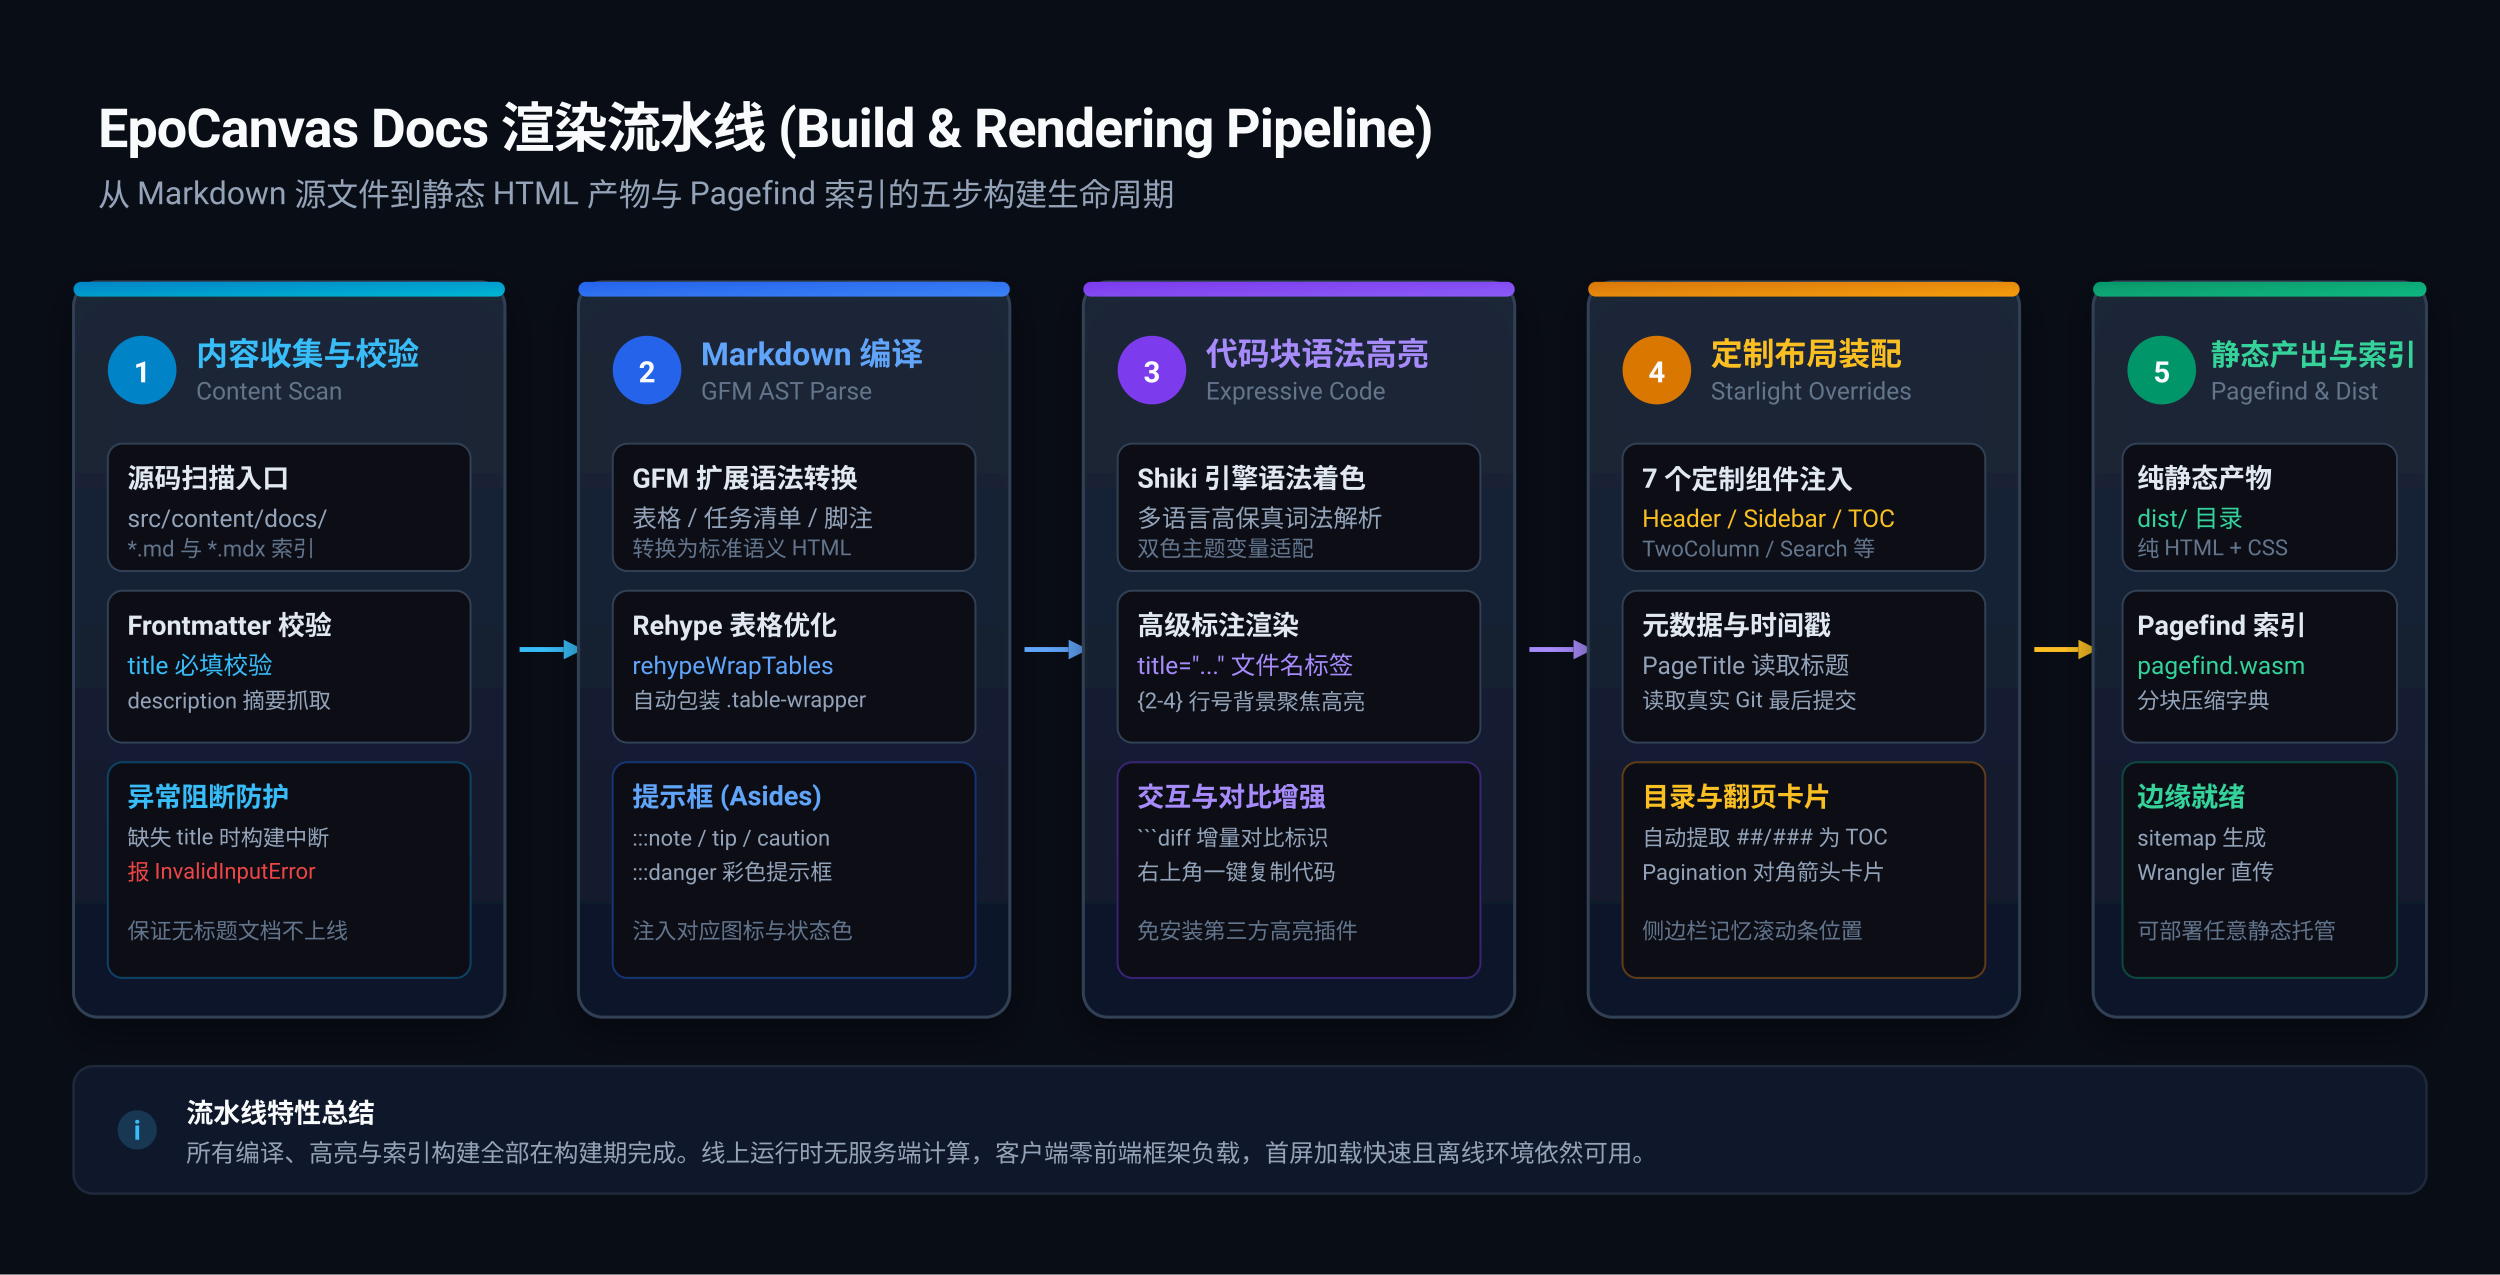
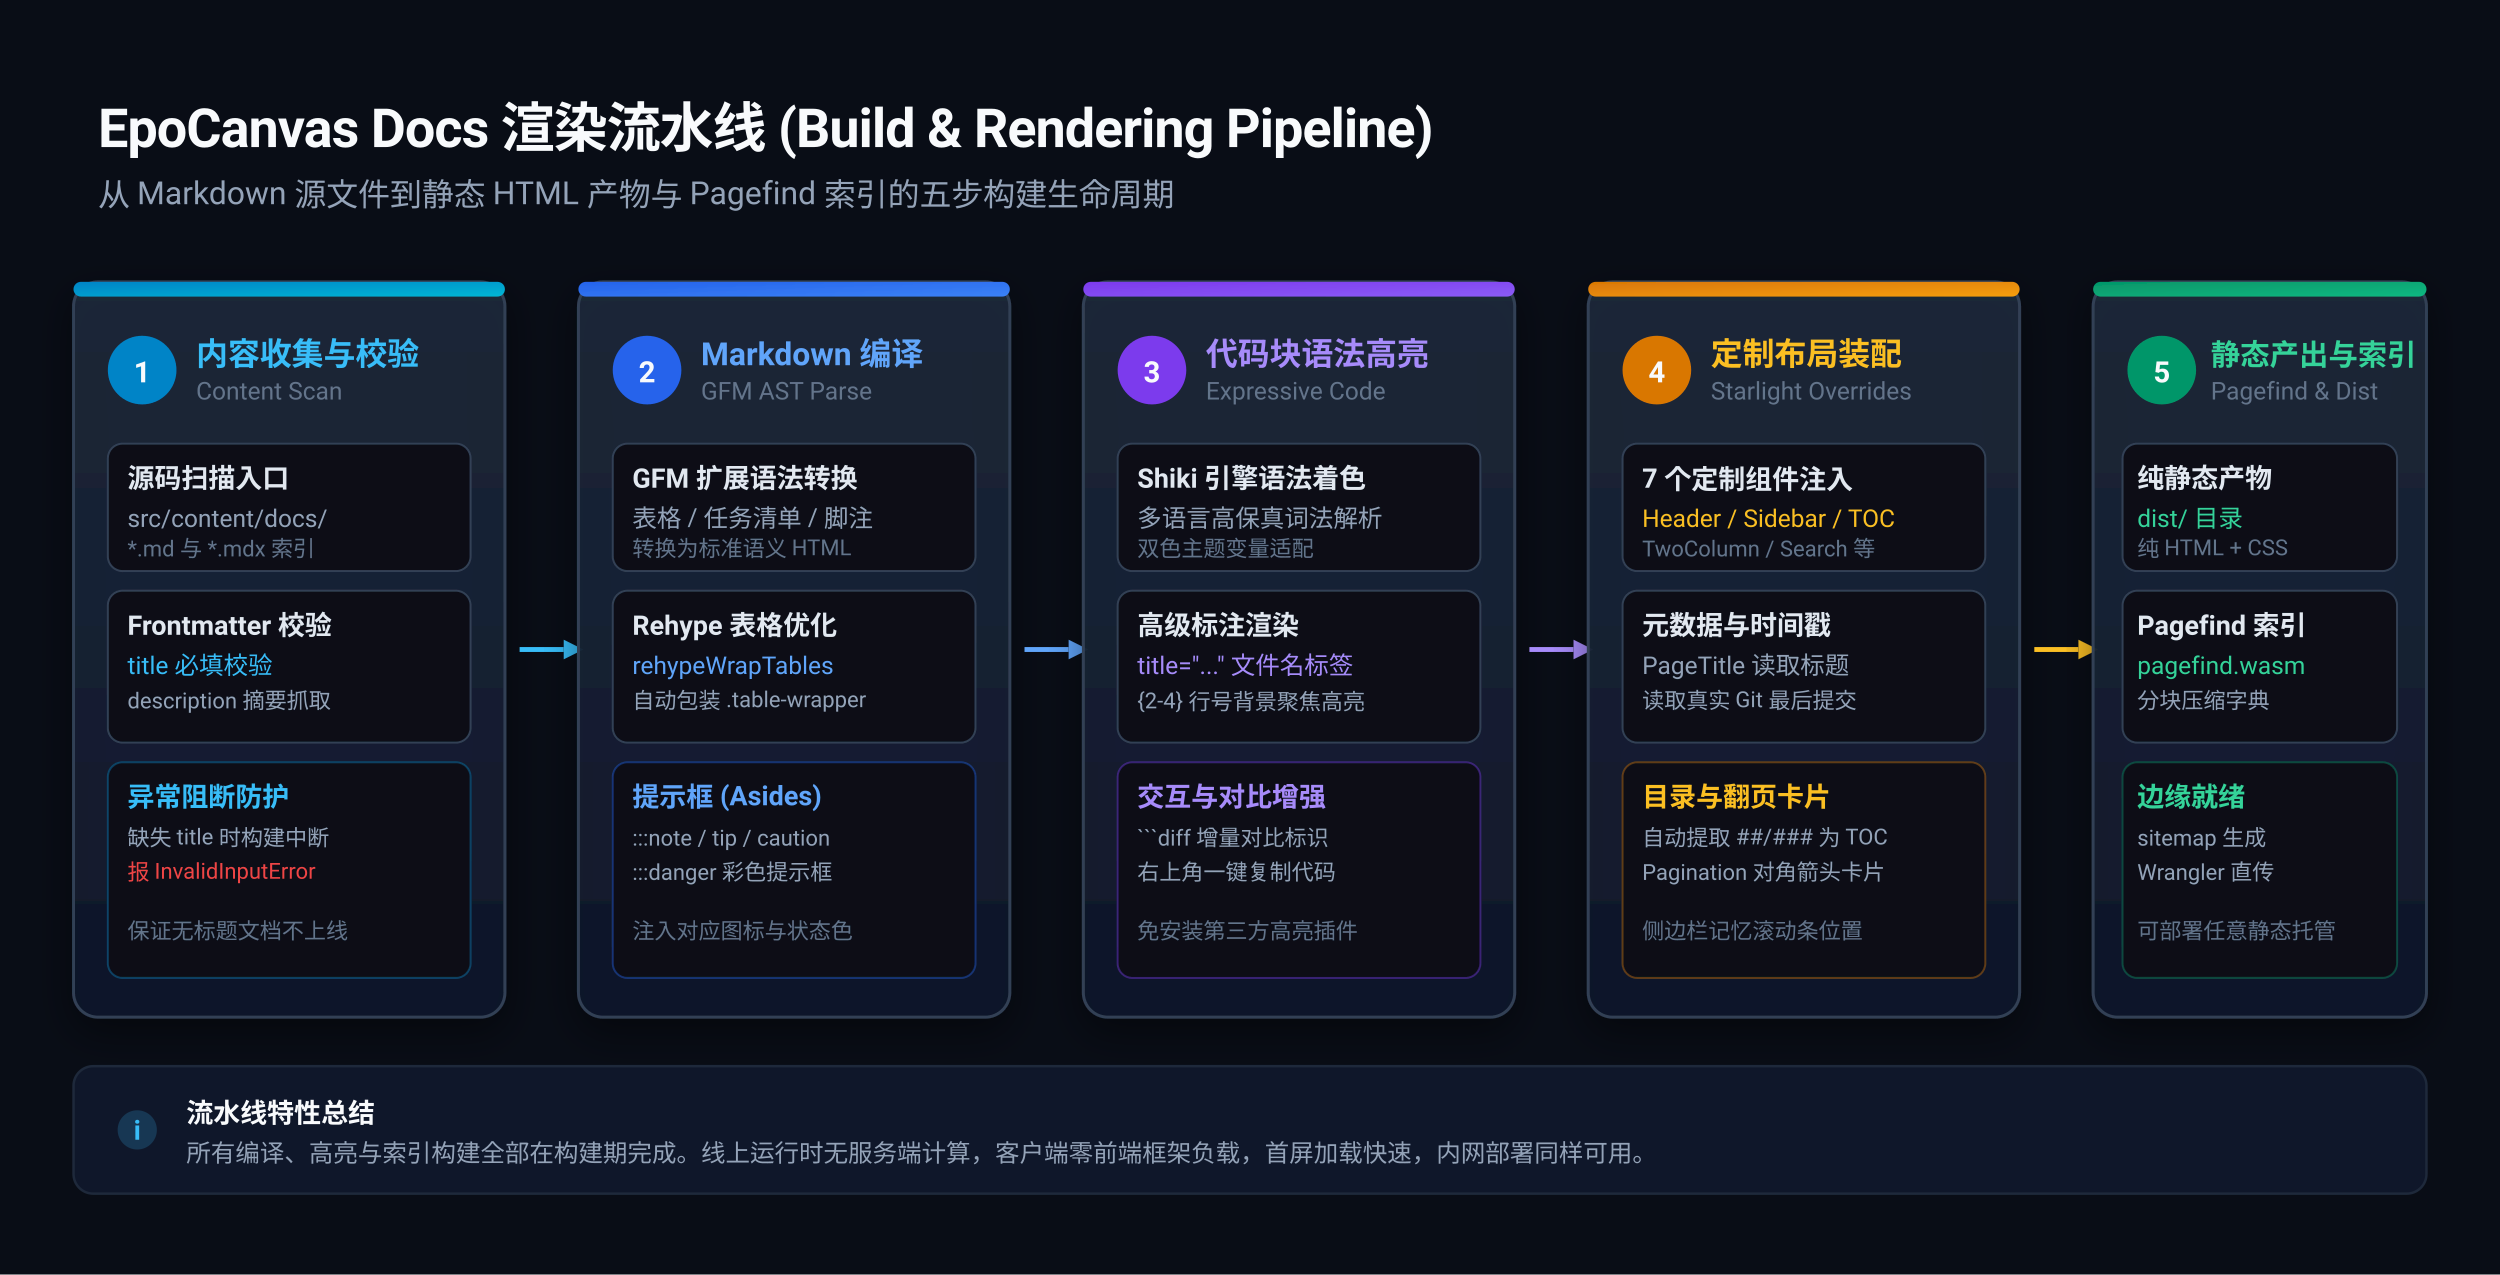
<svg xmlns="http://www.w3.org/2000/svg" viewBox="0 0 1020 520" width="100%" height="100%" style="background:#090d16; font-family:-apple-system,BlinkMacSystemFont,'Segoe UI',Roboto,Helvetica,Arial,sans-serif;">
  <defs>
    <linearGradient id="rp-card" x1="0%" y1="0%" x2="0%" y2="100%">
      <stop offset="0%" stop-color="#1e293b" stop-opacity="0.95" />
      <stop offset="100%" stop-color="#0f172a" stop-opacity="0.95" />
    </linearGradient>
    <linearGradient id="grad-sky" x1="0%" y1="0%" x2="100%" y2="100%">
      <stop offset="0%" stop-color="#0284c7" />
      <stop offset="100%" stop-color="#06b6d4" />
    </linearGradient>
    <linearGradient id="grad-blue" x1="0%" y1="0%" x2="100%" y2="100%">
      <stop offset="0%" stop-color="#2563eb" />
      <stop offset="100%" stop-color="#3b82f6" />
    </linearGradient>
    <linearGradient id="grad-violet" x1="0%" y1="0%" x2="100%" y2="100%">
      <stop offset="0%" stop-color="#7c3aed" />
      <stop offset="100%" stop-color="#8b5cf6" />
    </linearGradient>
    <linearGradient id="grad-amber" x1="0%" y1="0%" x2="100%" y2="100%">
      <stop offset="0%" stop-color="#d97706" />
      <stop offset="100%" stop-color="#f59e0b" />
    </linearGradient>
    <linearGradient id="grad-emerald" x1="0%" y1="0%" x2="100%" y2="100%">
      <stop offset="0%" stop-color="#059669" />
      <stop offset="100%" stop-color="#10b981" />
    </linearGradient>
    <filter id="rp-shadow" x="-8%" y="-8%" width="116%" height="116%">
      <feDropShadow dx="0" dy="6" stdDeviation="8" flood-color="#000000" flood-opacity="0.45" />
    </filter>
  </defs>
  <rect width="1020" height="520" fill="#090d16" />
  <g transform="translate(40, 36)">
    <text x="0" y="24" fill="#f8fafc" font-size="22" font-weight="700" letter-spacing="-0.4">EpoCanvas Docs 渲染流水线 (Build &amp; Rendering Pipeline)</text>
    <text x="0" y="48" fill="#94a3b8" font-size="13">从 Markdown 源文件到静态 HTML 产物与 Pagefind 索引的五步构建生命周期</text>
  </g>
  <g transform="translate(30, 115)" filter="url(#rp-shadow)">
    <rect width="176" height="300" rx="10" fill="url(#rp-card)" stroke="#334155" stroke-width="1.2" />
    <rect width="176" height="6" rx="3" fill="url(#grad-sky)" />
    <circle cx="28" cy="36" r="14" fill="#0284c7" />
    <text x="28" y="41" fill="#f8fafc" font-size="12" font-weight="700" text-anchor="middle">1</text>
    <text x="50" y="34" fill="#38bdf8" font-size="13" font-weight="700">内容收集与校验</text>
    <text x="50" y="48" fill="#64748b" font-size="10">Content Scan</text>
    <rect x="14" y="66" width="148" height="52" rx="6" fill="#0b0f19" stroke="#334155" stroke-width="0.8" />
    <text x="22" y="84" fill="#e2e8f0" font-size="11" font-weight="600">源码扫描入口</text>
    <text x="22" y="100" fill="#94a3b8" font-size="10">src/content/docs/</text>
    <text x="22" y="112" fill="#64748b" font-size="9">*.md 与 *.mdx 索引</text>
    <rect x="14" y="126" width="148" height="62" rx="6" fill="#0b0f19" stroke="#334155" stroke-width="0.8" />
    <text x="22" y="144" fill="#e2e8f0" font-size="11" font-weight="600">Frontmatter 校验</text>
    <text x="22" y="160" fill="#38bdf8" font-size="10">title 必填校验</text>
    <text x="22" y="174" fill="#94a3b8" font-size="9">description 摘要抓取</text>
    <rect x="14" y="196" width="148" height="88" rx="6" fill="#0b0f19" stroke="#0284c7" stroke-opacity="0.4" stroke-width="0.8" />
    <text x="22" y="214" fill="#38bdf8" font-size="11" font-weight="600">异常阻断防护</text>
    <text x="22" y="230" fill="#94a3b8" font-size="9">缺失 title 时构建中断</text>
    <text x="22" y="244" fill="#ef4444" font-size="9">报 InvalidInputError</text>
    <text x="22" y="268" fill="#64748b" font-size="9">保证无标题文档不上线</text>
  </g>
  <path d="M 212 265 L 230 265" stroke="#38bdf8" stroke-width="2" />
  <polygon points="230,261 238,265 230,269" fill="#38bdf8" />
  <g transform="translate(236, 115)" filter="url(#rp-shadow)">
    <rect width="176" height="300" rx="10" fill="url(#rp-card)" stroke="#334155" stroke-width="1.2" />
    <rect width="176" height="6" rx="3" fill="url(#grad-blue)" />
    <circle cx="28" cy="36" r="14" fill="#2563eb" />
    <text x="28" y="41" fill="#f8fafc" font-size="12" font-weight="700" text-anchor="middle">2</text>
    <text x="50" y="34" fill="#60a5fa" font-size="13" font-weight="700">Markdown 编译</text>
    <text x="50" y="48" fill="#64748b" font-size="10">GFM AST Parse</text>
    <rect x="14" y="66" width="148" height="52" rx="6" fill="#0b0f19" stroke="#334155" stroke-width="0.8" />
    <text x="22" y="84" fill="#e2e8f0" font-size="11" font-weight="600">GFM 扩展语法转换</text>
    <text x="22" y="100" fill="#94a3b8" font-size="10">表格 / 任务清单 / 脚注</text>
    <text x="22" y="112" fill="#64748b" font-size="9">转换为标准语义 HTML</text>
    <rect x="14" y="126" width="148" height="62" rx="6" fill="#0b0f19" stroke="#334155" stroke-width="0.8" />
    <text x="22" y="144" fill="#e2e8f0" font-size="11" font-weight="600">Rehype 表格优化</text>
    <text x="22" y="160" fill="#60a5fa" font-size="10">rehypeWrapTables</text>
    <text x="22" y="174" fill="#94a3b8" font-size="9">自动包装 .table-wrapper</text>
    <rect x="14" y="196" width="148" height="88" rx="6" fill="#0b0f19" stroke="#2563eb" stroke-opacity="0.4" stroke-width="0.8" />
    <text x="22" y="214" fill="#60a5fa" font-size="11" font-weight="600">提示框 (Asides)</text>
    <text x="22" y="230" fill="#94a3b8" font-size="9">:::note / tip / caution</text>
    <text x="22" y="244" fill="#94a3b8" font-size="9">:::danger 彩色提示框</text>
    <text x="22" y="268" fill="#64748b" font-size="9">注入对应图标与状态色</text>
  </g>
  <path d="M 418 265 L 436 265" stroke="#60a5fa" stroke-width="2" />
  <polygon points="436,261 444,265 436,269" fill="#60a5fa" />
  <g transform="translate(442, 115)" filter="url(#rp-shadow)">
    <rect width="176" height="300" rx="10" fill="url(#rp-card)" stroke="#334155" stroke-width="1.2" />
    <rect width="176" height="6" rx="3" fill="url(#grad-violet)" />
    <circle cx="28" cy="36" r="14" fill="#7c3aed" />
    <text x="28" y="41" fill="#f8fafc" font-size="12" font-weight="700" text-anchor="middle">3</text>
    <text x="50" y="34" fill="#a78bfa" font-size="13" font-weight="700">代码块语法高亮</text>
    <text x="50" y="48" fill="#64748b" font-size="10">Expressive Code</text>
    <rect x="14" y="66" width="148" height="52" rx="6" fill="#0b0f19" stroke="#334155" stroke-width="0.8" />
    <text x="22" y="84" fill="#e2e8f0" font-size="11" font-weight="600">Shiki 引擎语法着色</text>
    <text x="22" y="100" fill="#94a3b8" font-size="10">多语言高保真词法解析</text>
    <text x="22" y="112" fill="#64748b" font-size="9">双色主题变量适配</text>
    <rect x="14" y="126" width="148" height="62" rx="6" fill="#0b0f19" stroke="#334155" stroke-width="0.8" />
    <text x="22" y="144" fill="#e2e8f0" font-size="11" font-weight="600">高级标注渲染</text>
    <text x="22" y="160" fill="#a78bfa" font-size="10">title="..." 文件名标签</text>
    <text x="22" y="174" fill="#94a3b8" font-size="9">{2-4} 行号背景聚焦高亮</text>
    <rect x="14" y="196" width="148" height="88" rx="6" fill="#0b0f19" stroke="#7c3aed" stroke-opacity="0.4" stroke-width="0.8" />
    <text x="22" y="214" fill="#a78bfa" font-size="11" font-weight="600">交互与对比增强</text>
    <text x="22" y="230" fill="#94a3b8" font-size="9">```diff 增量对比标识</text>
    <text x="22" y="244" fill="#94a3b8" font-size="9">右上角一键复制代码</text>
    <text x="22" y="268" fill="#64748b" font-size="9">免安装第三方高亮插件</text>
  </g>
  <path d="M 624 265 L 642 265" stroke="#a78bfa" stroke-width="2" />
  <polygon points="642,261 650,265 642,269" fill="#a78bfa" />
  <g transform="translate(648, 115)" filter="url(#rp-shadow)">
    <rect width="176" height="300" rx="10" fill="url(#rp-card)" stroke="#334155" stroke-width="1.2" />
    <rect width="176" height="6" rx="3" fill="url(#grad-amber)" />
    <circle cx="28" cy="36" r="14" fill="#d97706" />
    <text x="28" y="41" fill="#f8fafc" font-size="12" font-weight="700" text-anchor="middle">4</text>
    <text x="50" y="34" fill="#fbbf24" font-size="13" font-weight="700">定制布局装配</text>
    <text x="50" y="48" fill="#64748b" font-size="10">Starlight Overrides</text>
    <rect x="14" y="66" width="148" height="52" rx="6" fill="#0b0f19" stroke="#334155" stroke-width="0.8" />
    <text x="22" y="84" fill="#e2e8f0" font-size="11" font-weight="600">7 个定制组件注入</text>
    <text x="22" y="100" fill="#fbbf24" font-size="10">Header / Sidebar / TOC</text>
    <text x="22" y="112" fill="#64748b" font-size="9">TwoColumn / Search 等</text>
    <rect x="14" y="126" width="148" height="62" rx="6" fill="#0b0f19" stroke="#334155" stroke-width="0.8" />
    <text x="22" y="144" fill="#e2e8f0" font-size="11" font-weight="600">元数据与时间戳</text>
    <text x="22" y="160" fill="#94a3b8" font-size="10">PageTitle 读取标题</text>
    <text x="22" y="174" fill="#94a3b8" font-size="9">读取真实 Git 最后提交</text>
    <rect x="14" y="196" width="148" height="88" rx="6" fill="#0b0f19" stroke="#d97706" stroke-opacity="0.4" stroke-width="0.8" />
    <text x="22" y="214" fill="#fbbf24" font-size="11" font-weight="600">目录与翻页卡片</text>
    <text x="22" y="230" fill="#94a3b8" font-size="9">自动提取 ##/### 为 TOC</text>
    <text x="22" y="244" fill="#94a3b8" font-size="9">Pagination 对角箭头卡片</text>
    <text x="22" y="268" fill="#64748b" font-size="9">侧边栏记忆滚动条位置</text>
  </g>
  <path d="M 830 265 L 848 265" stroke="#fbbf24" stroke-width="2" />
  <polygon points="848,261 856,265 848,269" fill="#fbbf24" />
  <g transform="translate(854, 115)" filter="url(#rp-shadow)">
    <rect width="136" height="300" rx="10" fill="url(#rp-card)" stroke="#334155" stroke-width="1.2" />
    <rect width="136" height="6" rx="3" fill="url(#grad-emerald)" />
    <circle cx="28" cy="36" r="14" fill="#059669" />
    <text x="28" y="41" fill="#f8fafc" font-size="12" font-weight="700" text-anchor="middle">5</text>
    <text x="48" y="34" fill="#34d399" font-size="12" font-weight="700">静态产出与索引</text>
    <text x="48" y="48" fill="#64748b" font-size="10">Pagefind &amp; Dist</text>
    <rect x="12" y="66" width="112" height="52" rx="6" fill="#0b0f19" stroke="#334155" stroke-width="0.8" />
    <text x="18" y="84" fill="#e2e8f0" font-size="11" font-weight="600">纯静态产物</text>
    <text x="18" y="100" fill="#34d399" font-size="10">dist/ 目录</text>
    <text x="18" y="112" fill="#64748b" font-size="9">纯 HTML + CSS</text>
    <rect x="12" y="126" width="112" height="62" rx="6" fill="#0b0f19" stroke="#334155" stroke-width="0.8" />
    <text x="18" y="144" fill="#e2e8f0" font-size="11" font-weight="600">Pagefind 索引</text>
    <text x="18" y="160" fill="#34d399" font-size="10">pagefind.wasm</text>
    <text x="18" y="174" fill="#94a3b8" font-size="9">分块压缩字典</text>
    <rect x="12" y="196" width="112" height="88" rx="6" fill="#0b0f19" stroke="#059669" stroke-opacity="0.4" stroke-width="0.8" />
    <text x="18" y="214" fill="#34d399" font-size="11" font-weight="600">边缘就绪</text>
    <text x="18" y="230" fill="#94a3b8" font-size="9">sitemap 生成</text>
    <text x="18" y="244" fill="#94a3b8" font-size="9">Wrangler 直传</text>
    <text x="18" y="268" fill="#64748b" font-size="9">可部署任意静态托管</text>
  </g>
  <g transform="translate(30, 435)">
    <rect width="960" height="52" rx="8" fill="#0f172a" stroke="#1e293b" stroke-width="1" />
    <circle cx="26" cy="26" r="8" fill="#38bdf8" fill-opacity="0.2" />
    <text x="26" y="30" fill="#38bdf8" font-size="11" font-weight="700" text-anchor="middle">i</text>
    <text x="46" y="23" fill="#f8fafc" font-size="11" font-weight="600">流水线特性总结</text>
-     <text x="46" y="39" fill="#94a3b8" font-size="10">所有编译、高亮与索引构建全部在构建期完成。线上运行时无服务端计算，客户端零前端框架负载，首屏加载快速且离线环境依然可用。</text>
+     <text x="46" y="39" fill="#94a3b8" font-size="10">所有编译、高亮与索引构建全部在构建期完成。线上运行时无服务端计算，客户端零前端框架负载，首屏加载快速，内网部署同样可用。</text>
  </g>
</svg>
